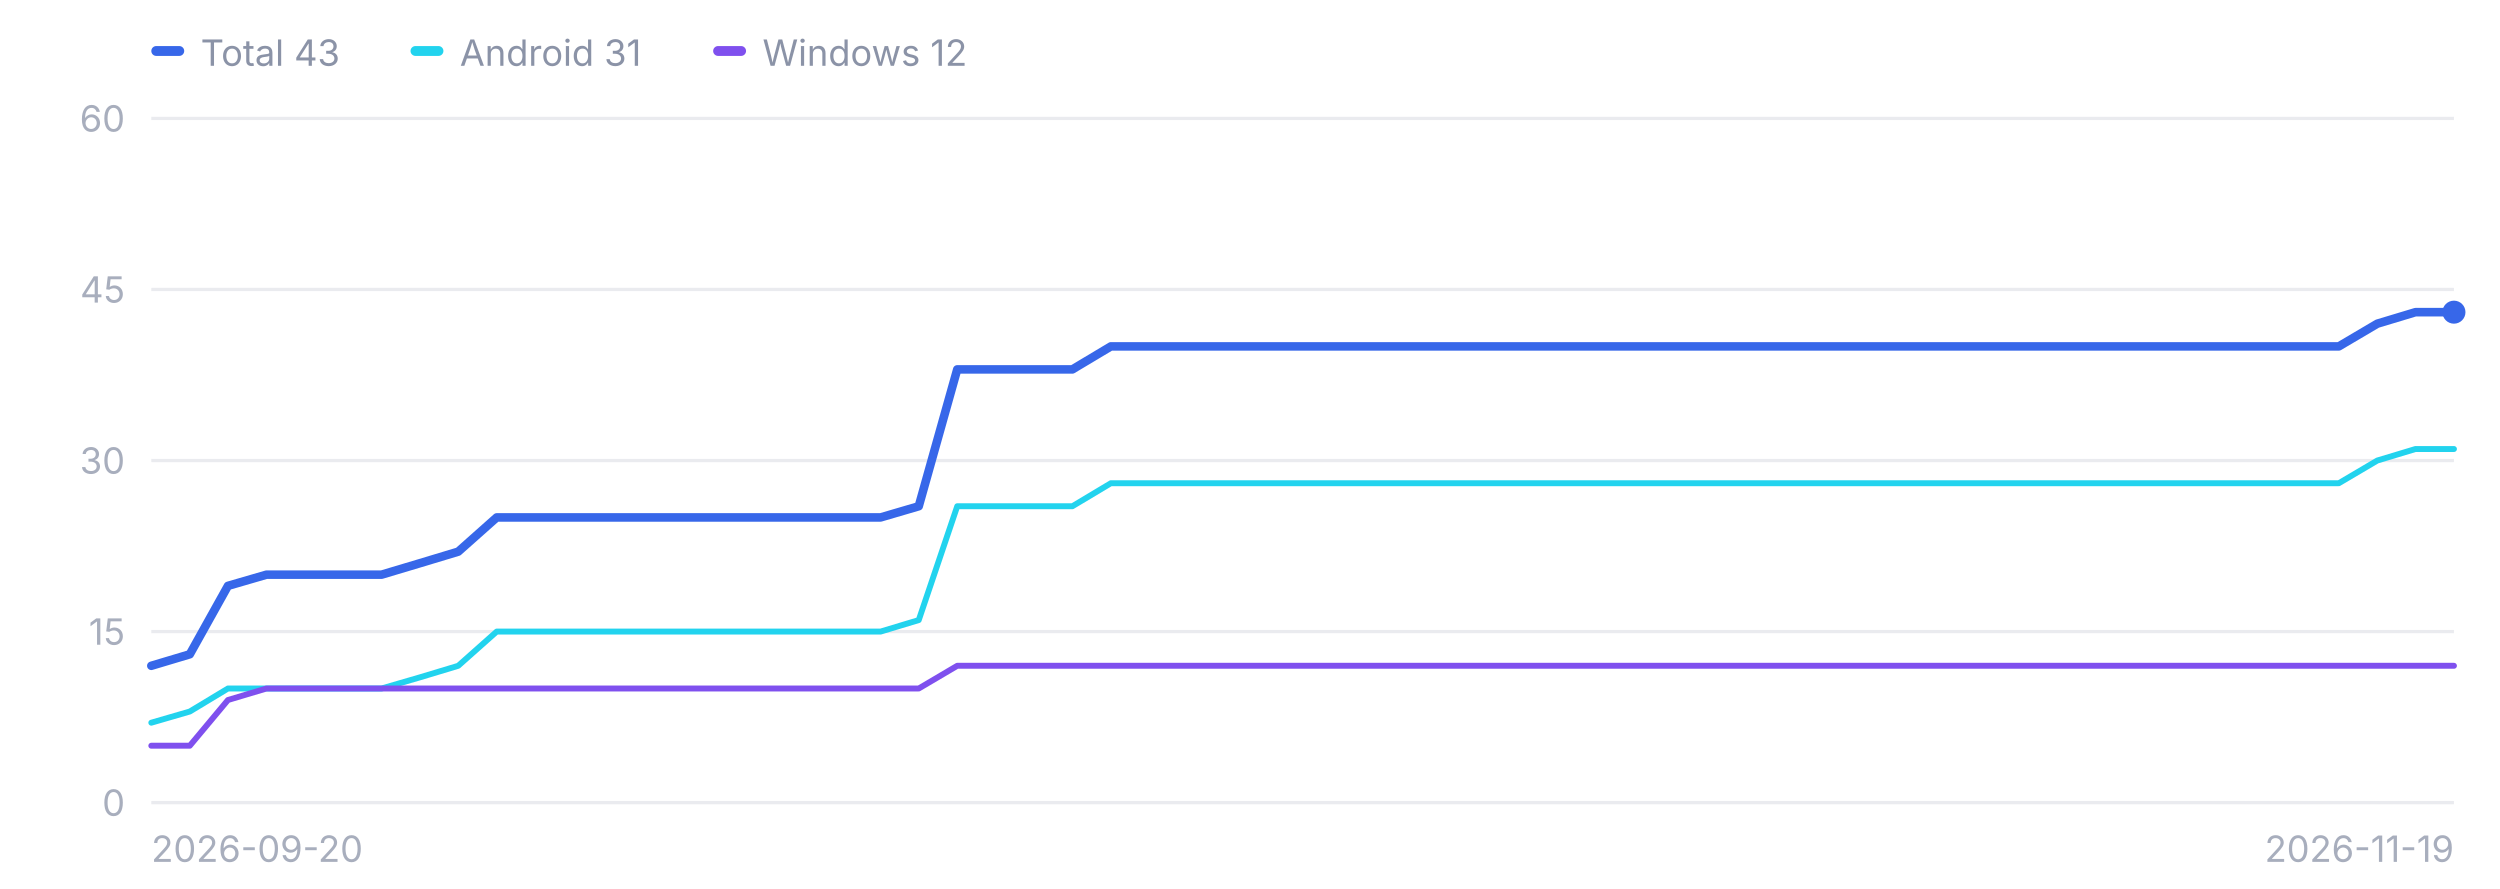
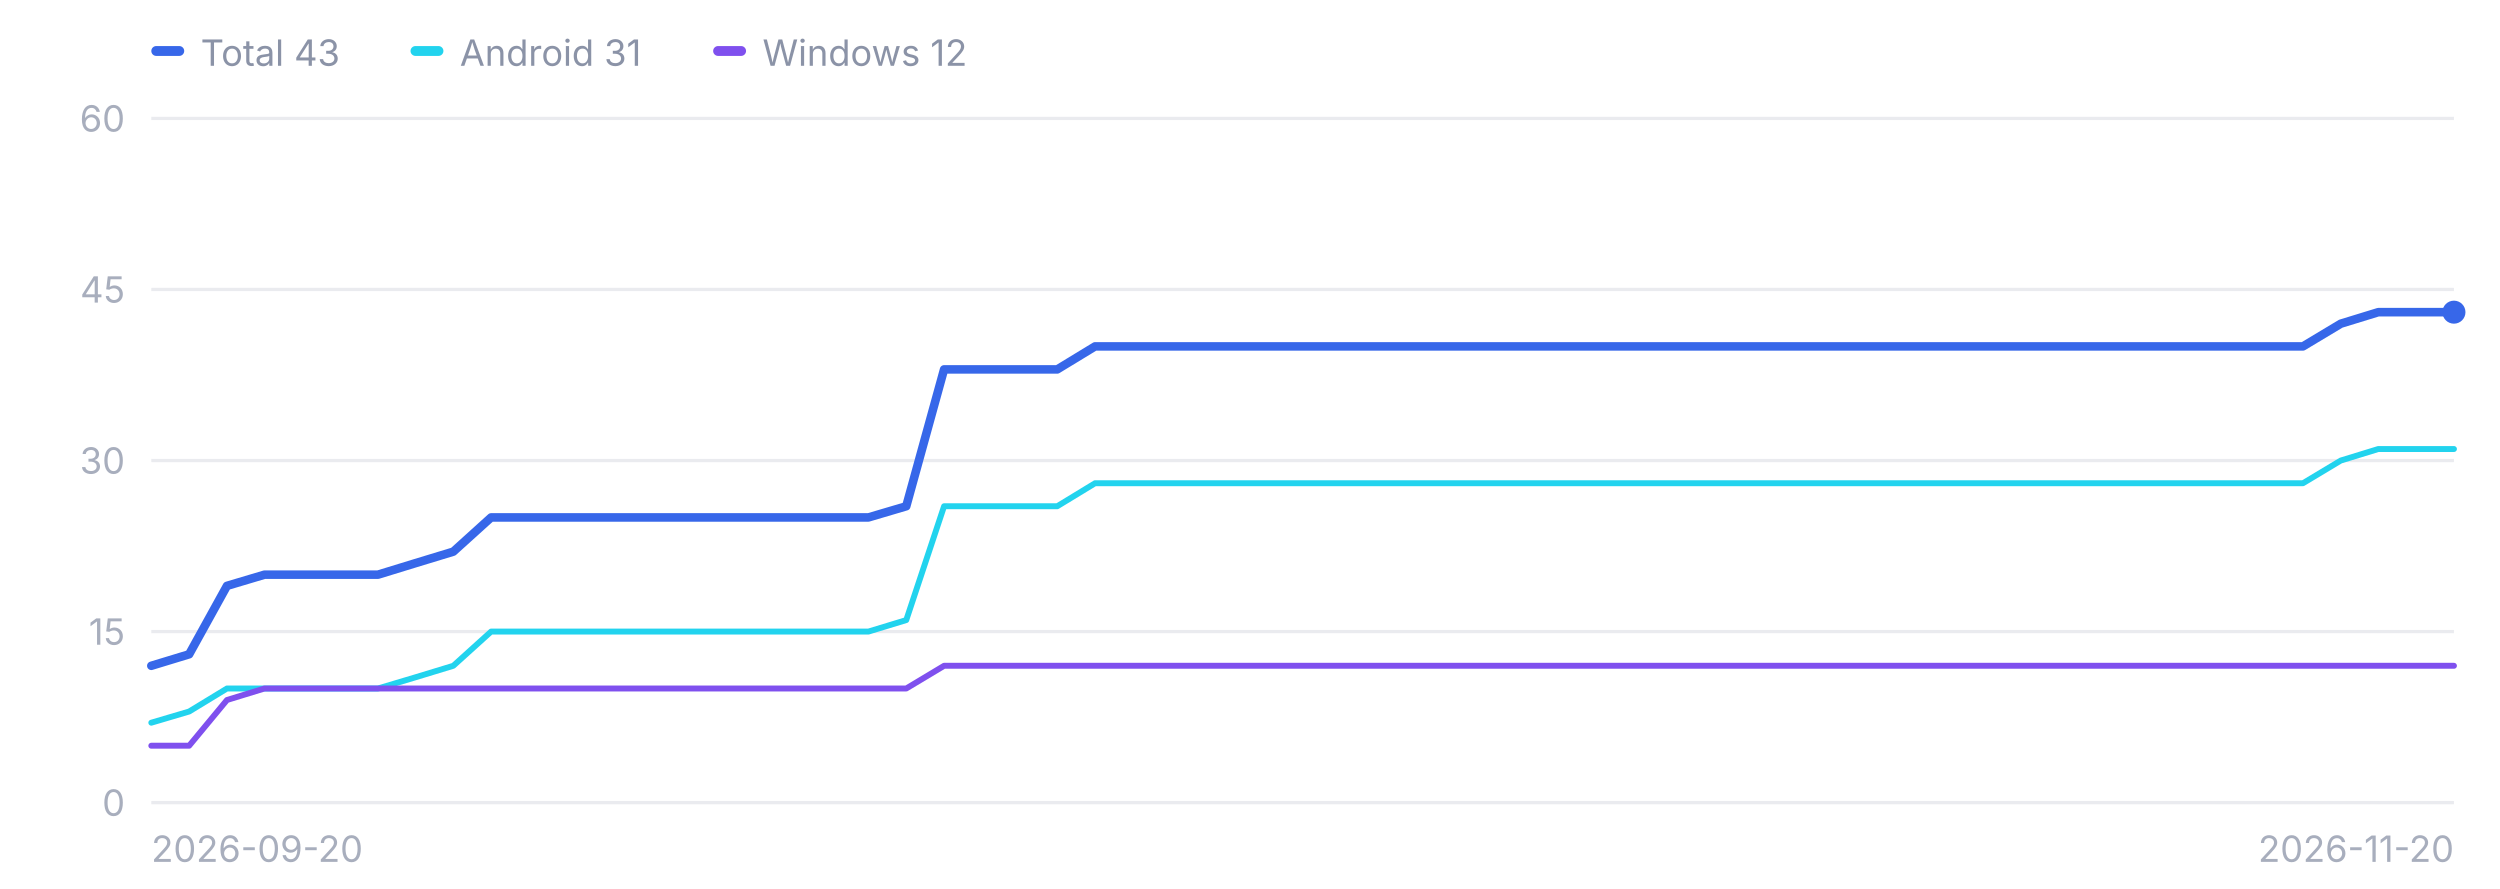
<svg xmlns="http://www.w3.org/2000/svg" width="760" height="270" viewBox="0 0 760 270" role="img" aria-label="CubePilot downloads over time. Latest total 43.">
  <style>text{font-family:system-ui,-apple-system,Segoe UI,sans-serif}</style>
  <line x1="46" y1="244.0" x2="746" y2="244.0" stroke="#8b93a7" stroke-opacity="0.18" stroke-width="1" />
  <text x="38" y="248.0" text-anchor="end" font-size="11" fill="#8b93a7" fill-opacity="0.75">0</text>
  <line x1="46" y1="192.0" x2="746" y2="192.0" stroke="#8b93a7" stroke-opacity="0.18" stroke-width="1" />
  <text x="38" y="196.0" text-anchor="end" font-size="11" fill="#8b93a7" fill-opacity="0.75">15</text>
  <line x1="46" y1="140.0" x2="746" y2="140.0" stroke="#8b93a7" stroke-opacity="0.18" stroke-width="1" />
  <text x="38" y="144.0" text-anchor="end" font-size="11" fill="#8b93a7" fill-opacity="0.75">30</text>
  <line x1="46" y1="88.0" x2="746" y2="88.0" stroke="#8b93a7" stroke-opacity="0.18" stroke-width="1" />
  <text x="38" y="92.0" text-anchor="end" font-size="11" fill="#8b93a7" fill-opacity="0.75">45</text>
  <line x1="46" y1="36.0" x2="746" y2="36.0" stroke="#8b93a7" stroke-opacity="0.18" stroke-width="1" />
  <text x="38" y="40.0" text-anchor="end" font-size="11" fill="#8b93a7" fill-opacity="0.75">60</text>
-   <polyline points="46.0,219.7 57.7,216.3 69.3,209.3 81.0,209.3 92.7,209.3 104.3,209.3 116.0,209.3 127.7,205.9 139.3,202.4 151.0,192.0 162.7,192.0 174.3,192.0 186.0,192.0 197.7,192.0 209.3,192.0 221.0,192.0 232.7,192.0 244.3,192.0 256.0,192.0 267.7,192.0 279.3,188.5 291.0,153.9 302.7,153.9 314.3,153.9 326.0,153.9 337.7,146.9 349.3,146.9 361.0,146.9 372.7,146.9 384.3,146.9 396.0,146.9 407.7,146.9 419.3,146.9 431.0,146.9 442.7,146.9 454.3,146.9 466.0,146.9 477.7,146.9 489.3,146.9 501.0,146.9 512.7,146.9 524.3,146.9 536.0,146.9 547.7,146.9 559.3,146.9 571.0,146.9 582.7,146.9 594.3,146.9 606.0,146.9 617.7,146.9 629.3,146.9 641.0,146.9 652.7,146.9 664.3,146.9 676.0,146.9 687.7,146.9 699.3,146.9 711.0,146.9 722.7,140.0 734.3,136.5 746.0,136.5" fill="none" stroke="#22D3EE" stroke-width="1.8" stroke-linejoin="round" stroke-linecap="round" />
-   <polyline points="46.0,226.7 57.7,226.7 69.3,212.8 81.0,209.3 92.7,209.3 104.3,209.3 116.0,209.3 127.7,209.3 139.3,209.3 151.0,209.3 162.7,209.3 174.3,209.3 186.0,209.3 197.7,209.3 209.3,209.3 221.0,209.3 232.7,209.3 244.3,209.3 256.0,209.3 267.7,209.3 279.3,209.3 291.0,202.4 302.7,202.4 314.3,202.4 326.0,202.4 337.7,202.4 349.3,202.4 361.0,202.4 372.7,202.4 384.3,202.4 396.0,202.4 407.7,202.4 419.3,202.4 431.0,202.4 442.7,202.4 454.3,202.4 466.0,202.4 477.7,202.4 489.3,202.4 501.0,202.4 512.7,202.4 524.3,202.4 536.0,202.4 547.7,202.4 559.3,202.4 571.0,202.4 582.7,202.4 594.3,202.4 606.0,202.4 617.7,202.4 629.3,202.4 641.0,202.4 652.7,202.4 664.3,202.4 676.0,202.4 687.7,202.4 699.3,202.4 711.0,202.4 722.7,202.4 734.3,202.4 746.0,202.4" fill="none" stroke="#7F50EE" stroke-width="1.8" stroke-linejoin="round" stroke-linecap="round" />
-   <polyline points="46.0,202.4 57.7,198.9 69.3,178.1 81.0,174.7 92.7,174.7 104.3,174.7 116.0,174.7 127.7,171.2 139.3,167.7 151.0,157.3 162.7,157.3 174.3,157.3 186.0,157.3 197.7,157.3 209.3,157.3 221.0,157.3 232.7,157.3 244.3,157.3 256.0,157.3 267.7,157.3 279.3,153.9 291.0,112.3 302.7,112.3 314.3,112.3 326.0,112.3 337.7,105.3 349.3,105.3 361.0,105.3 372.7,105.3 384.3,105.3 396.0,105.3 407.7,105.3 419.3,105.3 431.0,105.3 442.7,105.3 454.3,105.3 466.0,105.3 477.7,105.3 489.3,105.3 501.0,105.3 512.7,105.3 524.3,105.3 536.0,105.3 547.7,105.3 559.3,105.3 571.0,105.3 582.7,105.3 594.3,105.3 606.0,105.3 617.7,105.3 629.3,105.3 641.0,105.3 652.7,105.3 664.3,105.3 676.0,105.3 687.7,105.3 699.3,105.3 711.0,105.3 722.7,98.4 734.3,94.9 746.0,94.9" fill="none" stroke="#3767E9" stroke-width="2.6" stroke-linejoin="round" stroke-linecap="round" />
+   <polyline points="46.0,219.7 57.5,216.3 69.0,209.3 80.4,209.3 91.9,209.3 103.4,209.3 114.9,209.3 126.3,205.9 137.8,202.4 149.3,192.0 160.8,192.0 172.2,192.0 183.7,192.0 195.2,192.0 206.7,192.0 218.1,192.0 229.6,192.0 241.1,192.0 252.6,192.0 264.0,192.0 275.5,188.5 287.0,153.9 298.5,153.9 309.9,153.9 321.4,153.9 332.9,146.9 344.4,146.9 355.8,146.9 367.3,146.9 378.8,146.9 390.3,146.9 401.7,146.9 413.2,146.9 424.7,146.9 436.2,146.9 447.6,146.9 459.1,146.9 470.6,146.9 482.1,146.9 493.5,146.9 505.0,146.9 516.5,146.9 528.0,146.9 539.4,146.9 550.9,146.9 562.4,146.9 573.9,146.9 585.3,146.9 596.8,146.9 608.3,146.9 619.8,146.9 631.2,146.9 642.7,146.9 654.2,146.9 665.7,146.9 677.1,146.9 688.6,146.9 700.1,146.9 711.6,140.0 723.0,136.5 734.5,136.5 746.0,136.5" fill="none" stroke="#22D3EE" stroke-width="1.8" stroke-linejoin="round" stroke-linecap="round" />
+   <polyline points="46.0,226.7 57.5,226.7 69.0,212.8 80.4,209.3 91.9,209.3 103.4,209.3 114.9,209.3 126.3,209.3 137.8,209.3 149.3,209.3 160.8,209.3 172.2,209.3 183.7,209.3 195.2,209.3 206.7,209.3 218.1,209.3 229.6,209.3 241.1,209.3 252.6,209.3 264.0,209.3 275.5,209.3 287.0,202.4 298.5,202.4 309.9,202.4 321.4,202.4 332.9,202.4 344.4,202.4 355.8,202.4 367.3,202.4 378.8,202.4 390.3,202.4 401.7,202.4 413.2,202.4 424.7,202.4 436.2,202.4 447.6,202.4 459.1,202.4 470.6,202.4 482.1,202.4 493.5,202.4 505.0,202.4 516.5,202.4 528.0,202.4 539.4,202.4 550.9,202.4 562.4,202.4 573.9,202.4 585.3,202.4 596.8,202.4 608.3,202.4 619.8,202.4 631.2,202.4 642.7,202.4 654.2,202.4 665.7,202.4 677.1,202.4 688.6,202.4 700.1,202.4 711.6,202.4 723.0,202.4 734.5,202.4 746.0,202.4" fill="none" stroke="#7F50EE" stroke-width="1.8" stroke-linejoin="round" stroke-linecap="round" />
+   <polyline points="46.0,202.4 57.5,198.9 69.0,178.1 80.4,174.7 91.9,174.7 103.4,174.7 114.9,174.7 126.3,171.2 137.8,167.7 149.3,157.3 160.8,157.3 172.2,157.3 183.7,157.3 195.2,157.3 206.7,157.3 218.1,157.3 229.6,157.3 241.1,157.3 252.6,157.3 264.0,157.3 275.5,153.9 287.0,112.3 298.5,112.3 309.9,112.3 321.4,112.3 332.9,105.3 344.4,105.3 355.8,105.3 367.3,105.3 378.8,105.3 390.3,105.3 401.7,105.3 413.2,105.3 424.7,105.3 436.2,105.3 447.6,105.3 459.1,105.3 470.6,105.3 482.1,105.3 493.5,105.3 505.0,105.3 516.5,105.3 528.0,105.3 539.4,105.3 550.9,105.3 562.4,105.3 573.9,105.3 585.3,105.3 596.8,105.3 608.3,105.3 619.8,105.3 631.2,105.3 642.7,105.3 654.2,105.3 665.7,105.3 677.1,105.3 688.6,105.3 700.1,105.3 711.6,98.4 723.0,94.9 734.5,94.9 746.0,94.9" fill="none" stroke="#3767E9" stroke-width="2.6" stroke-linejoin="round" stroke-linecap="round" />
  <circle cx="746.0" cy="94.9" r="3.5" fill="#3767E9" />
  <text x="46" y="262" font-size="11" fill="#8b93a7" fill-opacity="0.75">2026-09-20</text>
-   <text x="746" y="262" text-anchor="end" font-size="11" fill="#8b93a7" fill-opacity="0.75">2026-11-19</text>
+   <text x="746" y="262" text-anchor="end" font-size="11" fill="#8b93a7" fill-opacity="0.75">2026-11-20</text>
  <rect x="46" y="14" width="10" height="3" rx="1.5" fill="#3767E9" />
  <text x="61" y="20" font-size="11" fill="#8b93a7">Total 43</text>
  <rect x="124.8" y="14" width="10" height="3" rx="1.5" fill="#22D3EE" />
  <text x="139.8" y="20" font-size="11" fill="#8b93a7">Android 31</text>
  <rect x="216.8" y="14" width="10" height="3" rx="1.5" fill="#7F50EE" />
  <text x="231.8" y="20" font-size="11" fill="#8b93a7">Windows 12</text>
</svg>
